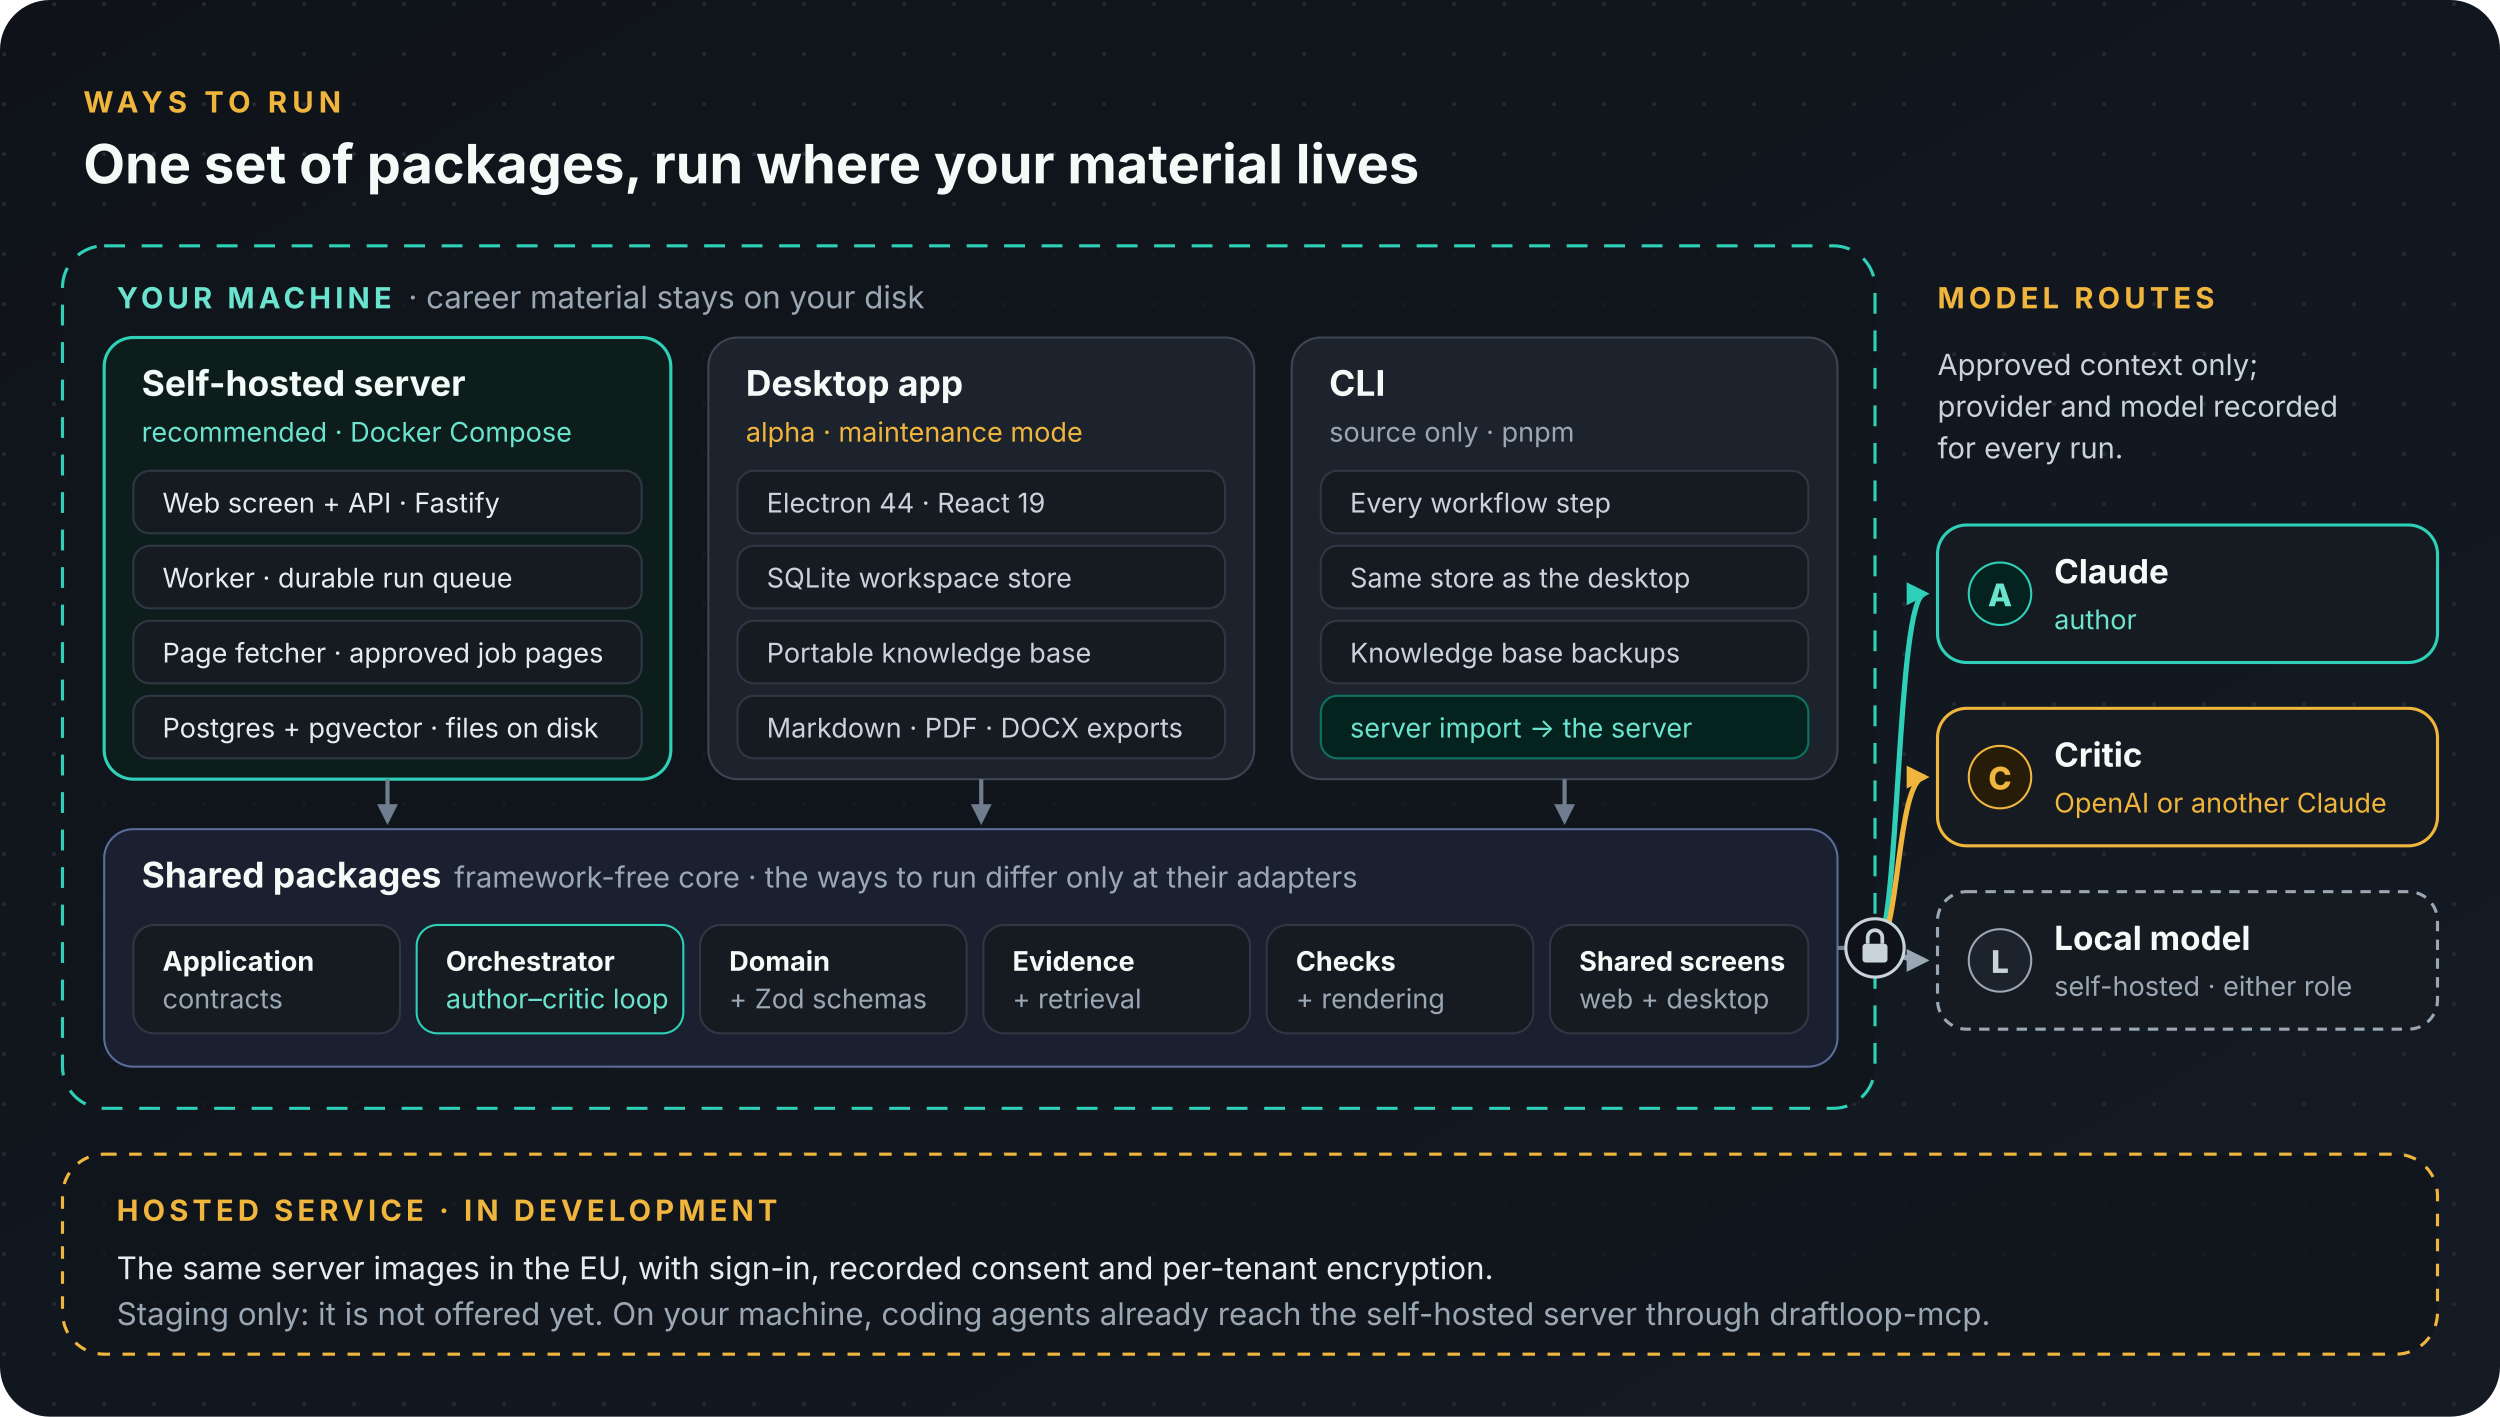
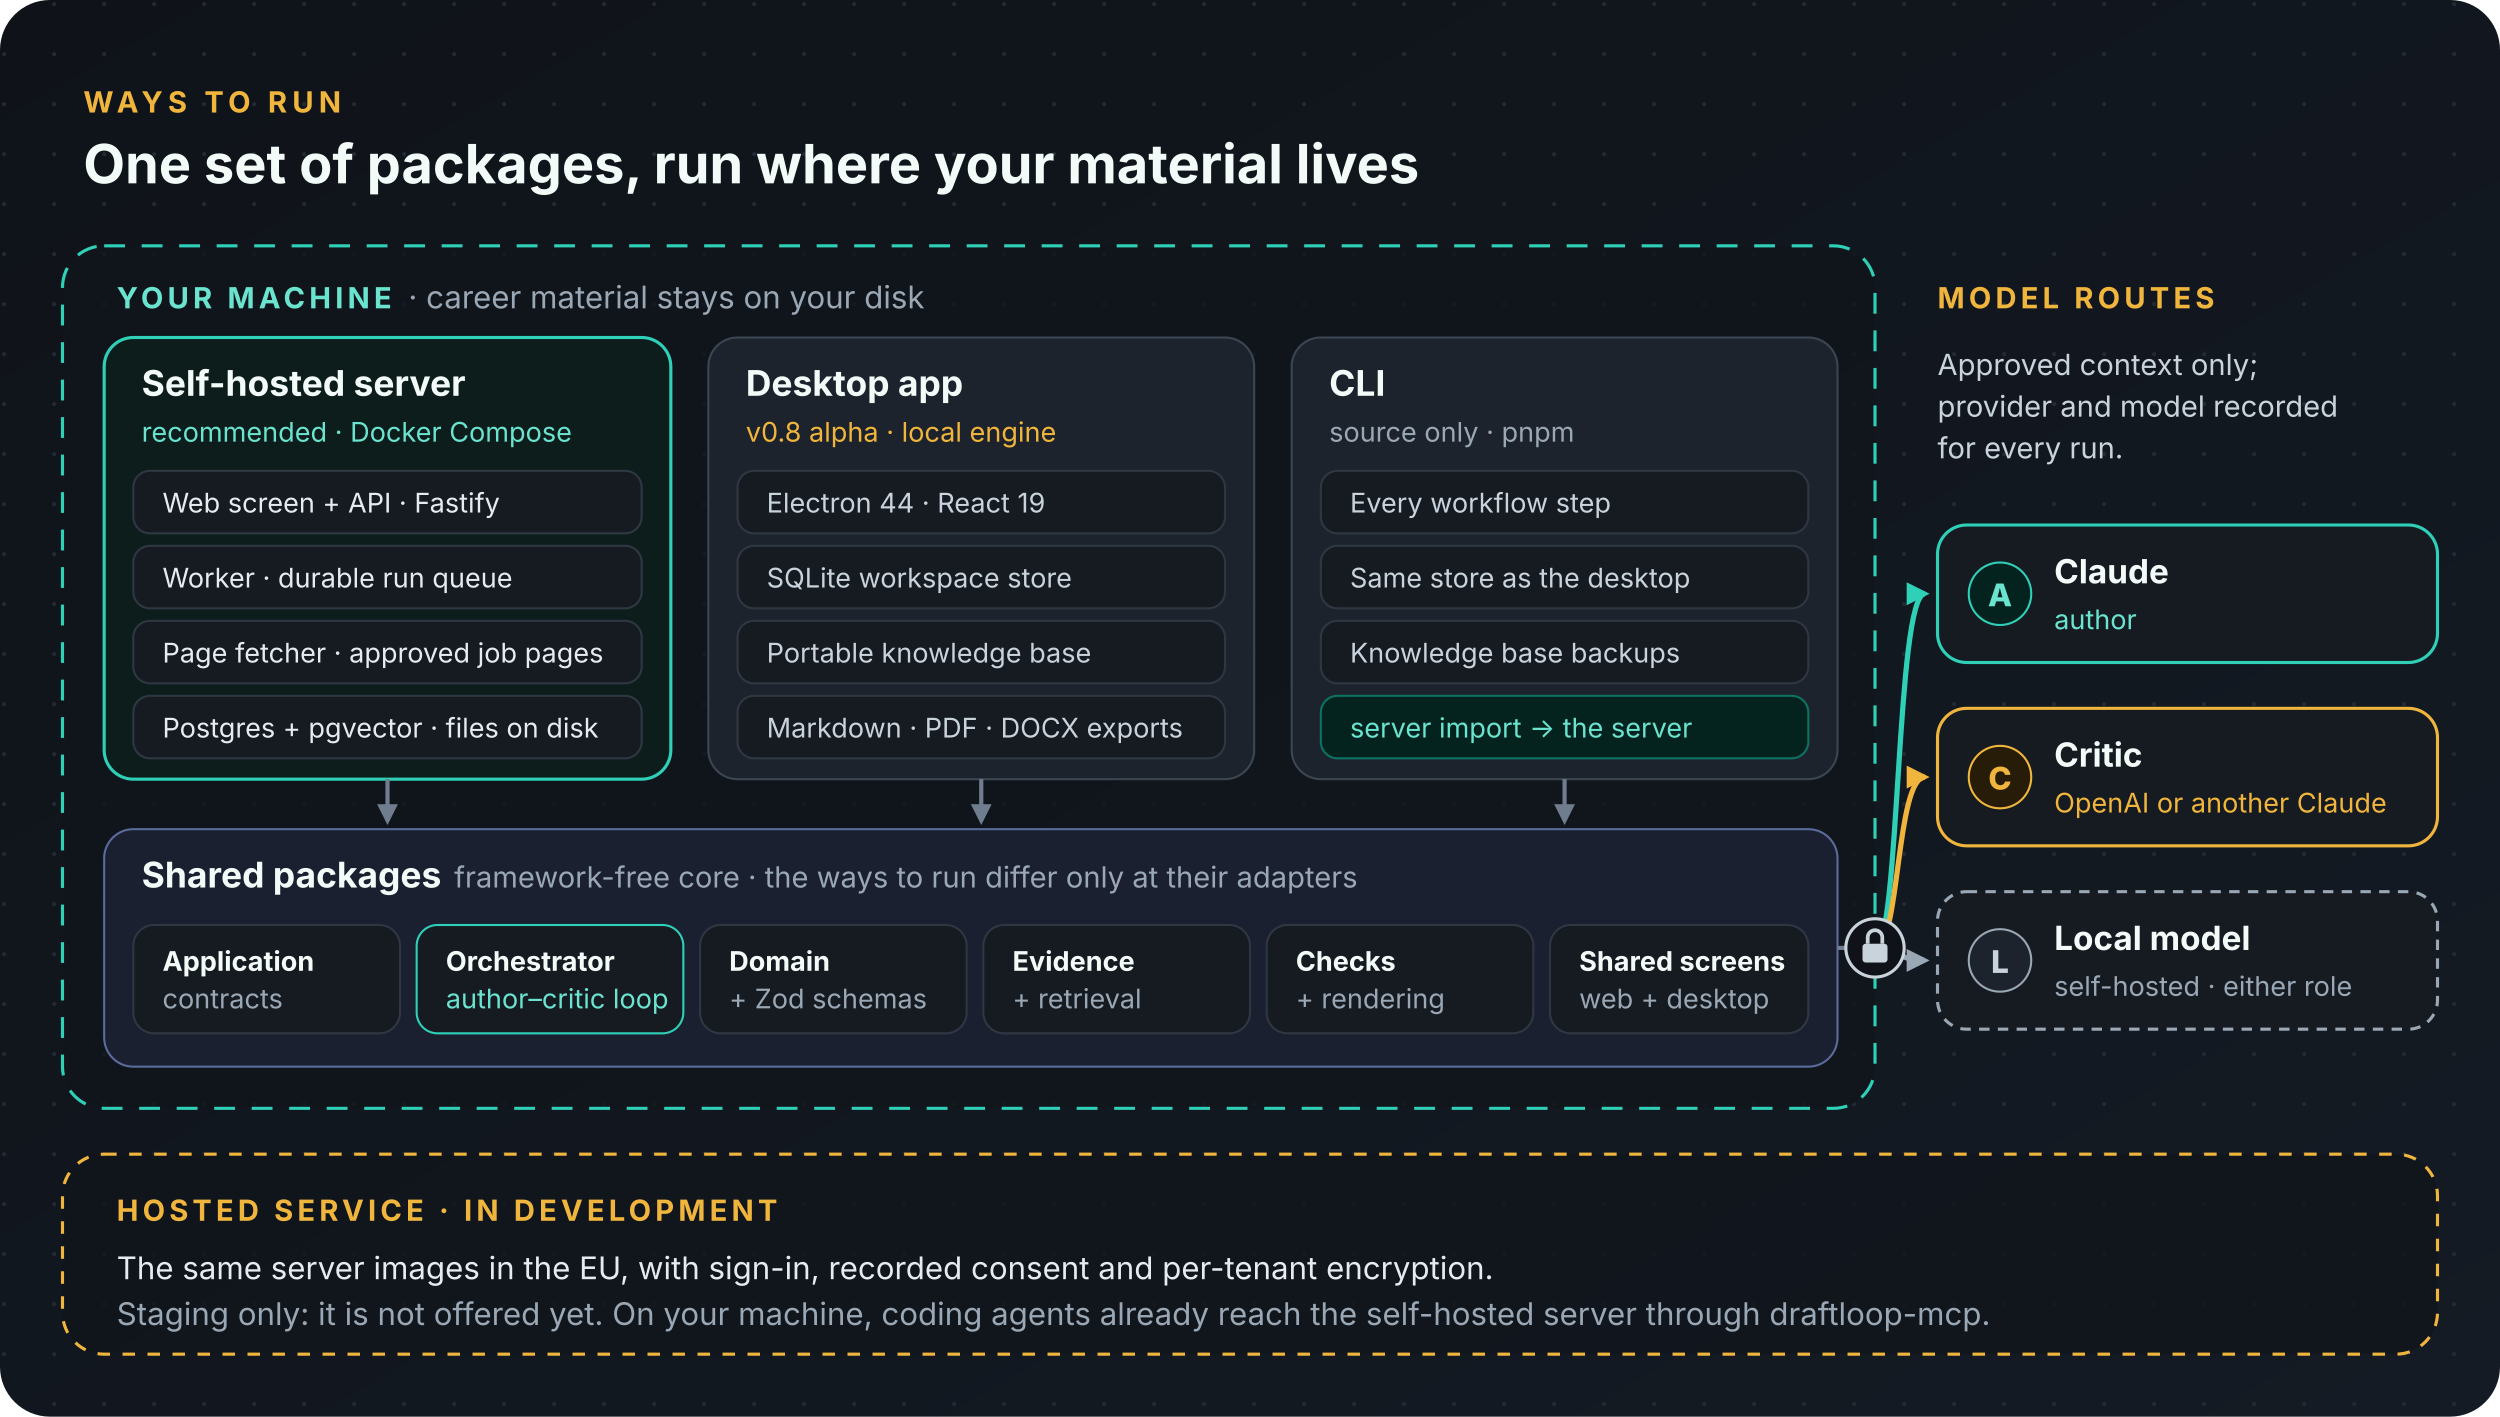
<svg xmlns="http://www.w3.org/2000/svg" width="1200" height="680" viewBox="0 0 1200 680" role="img" aria-labelledby="title desc">
  <defs>
    <linearGradient id="bg" x1="0" y1="0" x2="1" y2="1">
      <stop offset="0" stop-color="#0f1319" />
      <stop offset="1" stop-color="#141b24" />
    </linearGradient>
    <pattern id="dots" width="24" height="24" patternUnits="userSpaceOnUse">
      <circle cx="2" cy="2" r="1" fill="#232a33" />
    </pattern>
    <marker id="arrow" viewBox="0 0 10 10" refX="8" refY="5" markerWidth="10" markerHeight="10" markerUnits="userSpaceOnUse" orient="auto">
      <path d="M0 0 L10 5 L0 10 z" fill="#6f7d8e" />
    </marker>
    <marker id="arrowTeal" viewBox="0 0 10 10" refX="8" refY="5" markerWidth="11" markerHeight="11" markerUnits="userSpaceOnUse" orient="auto">
      <path d="M0 0 L10 5 L0 10 z" fill="#2fd0b8" />
    </marker>
    <marker id="arrowAmber" viewBox="0 0 10 10" refX="8" refY="5" markerWidth="11" markerHeight="11" markerUnits="userSpaceOnUse" orient="auto">
      <path d="M0 0 L10 5 L0 10 z" fill="#f0b53c" />
    </marker>
    <marker id="arrowGrey" viewBox="0 0 10 10" refX="8" refY="5" markerWidth="11" markerHeight="11" markerUnits="userSpaceOnUse" orient="auto">
      <path d="M0 0 L10 5 L0 10 z" fill="#9aa7b4" />
    </marker>
  </defs>
  <rect width="1200" height="680" rx="24" fill="url(#bg)" />
  <rect width="1200" height="680" rx="24" fill="url(#dots)" />
  <g font-family="Inter, 'Segoe UI', 'Helvetica Neue', Helvetica, Arial, sans-serif">
    <text x="40" y="54" font-size="14" font-weight="700" letter-spacing="2.5" fill="#f0b53c">WAYS TO RUN</text>
    <text x="40" y="88" font-size="26" font-weight="700" fill="#f2fbf8">One set of packages, run where your material lives</text>
    <rect x="30" y="118" width="870" height="414" rx="20" fill="#11151b" fill-opacity="0.75" stroke="#2fd0b8" stroke-width="1.5" stroke-dasharray="10 8" />
    <text x="56" y="148" font-size="14" font-weight="700" letter-spacing="2" fill="#6ae3cf">YOUR MACHINE</text>
    <text x="196" y="148" font-size="15" fill="#9aa7b4">· career material stays on your disk</text>
    <rect x="50" y="162" width="272" height="212" rx="14" fill="#0d1d1b" stroke="#2fd0b8" stroke-width="1.5" />
    <text x="68" y="190" font-size="17" font-weight="700" fill="#f2fbf8">Self-hosted server</text>
    <text x="68" y="212" font-size="13" fill="#6ae3cf">recommended · Docker Compose</text>
    <g font-size="13" fill="#e6ebf0">
      <rect x="64" y="226" width="244" height="30" rx="8" fill="#161a21" stroke="#2e3742" />
      <text x="78" y="246">Web screen + API · Fastify</text>
      <rect x="64" y="262" width="244" height="30" rx="8" fill="#161a21" stroke="#2e3742" />
      <text x="78" y="282">Worker · durable run queue</text>
      <rect x="64" y="298" width="244" height="30" rx="8" fill="#161a21" stroke="#2e3742" />
      <text x="78" y="318">Page fetcher · approved job pages</text>
      <rect x="64" y="334" width="244" height="30" rx="8" fill="#161a21" stroke="#2e3742" />
      <text x="78" y="354">Postgres + pgvector · files on disk</text>
    </g>
    <rect x="340" y="162" width="262" height="212" rx="14" fill="#1d232c" stroke="#3b4652" />
    <text x="358" y="190" font-size="17" font-weight="700" fill="#f2fbf8">Desktop app</text>
-     <text x="358" y="212" font-size="13" fill="#f0b53c">alpha · maintenance mode</text>
+     <text x="358" y="212" font-size="13" fill="#f0b53c">v0.8 alpha · local engine</text>
    <g font-size="13" fill="#c9d3dc">
      <rect x="354" y="226" width="234" height="30" rx="8" fill="#161a21" stroke="#2e3742" />
      <text x="368" y="246">Electron 44 · React 19</text>
      <rect x="354" y="262" width="234" height="30" rx="8" fill="#161a21" stroke="#2e3742" />
      <text x="368" y="282">SQLite workspace store</text>
      <rect x="354" y="298" width="234" height="30" rx="8" fill="#161a21" stroke="#2e3742" />
      <text x="368" y="318">Portable knowledge base</text>
      <rect x="354" y="334" width="234" height="30" rx="8" fill="#161a21" stroke="#2e3742" />
      <text x="368" y="354">Markdown · PDF · DOCX exports</text>
    </g>
    <rect x="620" y="162" width="262" height="212" rx="14" fill="#1d232c" stroke="#3b4652" />
    <text x="638" y="190" font-size="17" font-weight="700" fill="#f2fbf8">CLI</text>
    <text x="638" y="212" font-size="13" fill="#9aa7b4">source only · pnpm</text>
    <g font-size="13" fill="#c9d3dc">
      <rect x="634" y="226" width="234" height="30" rx="8" fill="#161a21" stroke="#2e3742" />
      <text x="648" y="246">Every workflow step</text>
      <rect x="634" y="262" width="234" height="30" rx="8" fill="#161a21" stroke="#2e3742" />
      <text x="648" y="282">Same store as the desktop</text>
      <rect x="634" y="298" width="234" height="30" rx="8" fill="#161a21" stroke="#2e3742" />
      <text x="648" y="318">Knowledge base backups</text>
      <rect x="634" y="334" width="234" height="30" rx="8" fill="#05231e" stroke="#0c7261" />
      <text x="648" y="354" fill="#6ae3cf">server import → the server</text>
    </g>
    <path d="M186 374 V 394" stroke="#6f7d8e" stroke-width="2" marker-end="url(#arrow)" />
    <path d="M471 374 V 394" stroke="#6f7d8e" stroke-width="2" marker-end="url(#arrow)" />
    <path d="M751 374 V 394" stroke="#6f7d8e" stroke-width="2" marker-end="url(#arrow)" />
    <rect x="50" y="398" width="832" height="114" rx="14" fill="#1a2030" stroke="#5b6b9a" />
    <text x="68" y="426" font-size="17" font-weight="700" fill="#f2fbf8">Shared packages</text>
    <text x="218" y="426" font-size="14" fill="#9aa7b4">framework-free core · the ways to run differ only at their adapters</text>
    <g font-size="13" font-weight="700" fill="#f2fbf8">
      <rect x="64" y="444" width="128" height="52" rx="10" fill="#161a21" stroke="#2e3742" />
      <text x="78" y="466">Application</text>
      <text x="78" y="484" font-weight="400" fill="#9aa7b4">contracts</text>
      <rect x="200" y="444" width="128" height="52" rx="10" fill="#161a21" stroke="#2fd0b8" />
      <text x="214" y="466">Orchestrator</text>
      <text x="214" y="484" font-weight="400" fill="#6ae3cf">author–critic loop</text>
      <rect x="336" y="444" width="128" height="52" rx="10" fill="#161a21" stroke="#2e3742" />
      <text x="350" y="466">Domain</text>
      <text x="350" y="484" font-weight="400" fill="#9aa7b4">+ Zod schemas</text>
      <rect x="472" y="444" width="128" height="52" rx="10" fill="#161a21" stroke="#2e3742" />
      <text x="486" y="466">Evidence</text>
      <text x="486" y="484" font-weight="400" fill="#9aa7b4">+ retrieval</text>
      <rect x="608" y="444" width="128" height="52" rx="10" fill="#161a21" stroke="#2e3742" />
      <text x="622" y="466">Checks</text>
      <text x="622" y="484" font-weight="400" fill="#9aa7b4">+ rendering</text>
      <rect x="744" y="444" width="124" height="52" rx="10" fill="#161a21" stroke="#2e3742" />
      <text x="758" y="466">Shared screens</text>
      <text x="758" y="484" font-weight="400" fill="#9aa7b4">web + desktop</text>
    </g>
    <text x="930" y="148" font-size="14" font-weight="700" letter-spacing="2" fill="#f0b53c">MODEL ROUTES</text>
    <text x="930" y="180" font-size="14" fill="#c9d3dc">Approved context only;</text>
    <text x="930" y="200" font-size="14" fill="#c9d3dc">provider and model recorded</text>
    <text x="930" y="220" font-size="14" fill="#c9d3dc">for every run.</text>
    <rect x="930" y="252" width="240" height="66" rx="14" fill="#161a21" stroke="#2fd0b8" stroke-width="1.5" />
    <circle cx="960" cy="285" r="15" fill="#05231e" stroke="#2fd0b8" />
    <text x="960" y="291" font-size="15" font-weight="800" fill="#6ae3cf" text-anchor="middle">A</text>
    <text x="986" y="280" font-size="16" font-weight="700" fill="#f2fbf8">Claude</text>
    <text x="986" y="302" font-size="13" fill="#6ae3cf">author</text>
    <rect x="930" y="340" width="240" height="66" rx="14" fill="#161a21" stroke="#f0b53c" stroke-width="1.5" />
    <circle cx="960" cy="373" r="15" fill="#261c08" stroke="#f0b53c" />
    <text x="960" y="379" font-size="15" font-weight="800" fill="#f0b53c" text-anchor="middle">C</text>
    <text x="986" y="368" font-size="16" font-weight="700" fill="#f2fbf8">Critic</text>
    <text x="986" y="390" font-size="13" fill="#f0b53c">OpenAI or another Claude</text>
    <rect x="930" y="428" width="240" height="66" rx="14" fill="#161a21" stroke="#9aa7b4" stroke-width="1.5" stroke-dasharray="5 4" />
    <circle cx="960" cy="461" r="15" fill="#1d232c" stroke="#9aa7b4" />
    <text x="960" y="467" font-size="15" font-weight="800" fill="#c9d3dc" text-anchor="middle">L</text>
    <text x="986" y="456" font-size="16" font-weight="700" fill="#f2fbf8">Local model</text>
    <text x="986" y="478" font-size="13" fill="#9aa7b4">self-hosted · either role</text>
    <path d="M882 455 H 896" stroke="#6f7d8e" stroke-width="2" />
    <path d="M900 455 C 912 455, 910 285, 924 285" fill="none" stroke="#2fd0b8" stroke-width="2.5" marker-end="url(#arrowTeal)" />
    <path d="M900 455 C 912 455, 910 373, 924 373" fill="none" stroke="#f0b53c" stroke-width="2.5" marker-end="url(#arrowAmber)" />
    <path d="M900 455 C 912 455, 910 461, 924 461" fill="none" stroke="#9aa7b4" stroke-width="2.5" marker-end="url(#arrowGrey)" />
    <g transform="translate(900 455)">
      <circle r="14" fill="#0f1319" stroke="#c9d3dc" stroke-width="1.5" />
      <rect x="-6" y="-2" width="12" height="9" rx="1.5" fill="#c9d3dc" />
      <path d="M-3.5 -2 v-3 a3.5 3.5 0 0 1 7 0 v3" fill="none" stroke="#c9d3dc" stroke-width="1.8" />
    </g>
    <rect x="30" y="554" width="1140" height="96" rx="20" fill="#11151b" fill-opacity="0.75" stroke="#f0b53c" stroke-width="1.5" stroke-dasharray="6 6" />
    <text x="56" y="586" font-size="14" font-weight="700" letter-spacing="2" fill="#f0b53c">HOSTED SERVICE · IN DEVELOPMENT</text>
    <text x="56" y="614" font-size="15" fill="#e6ebf0">The same server images in the EU, with sign-in, recorded consent and per-tenant encryption.</text>
    <text x="56" y="636" font-size="15" fill="#9aa7b4">Staging only: it is not offered yet. On your machine, coding agents already reach the self-hosted server through draftloop-mcp.</text>
  </g>
</svg>
